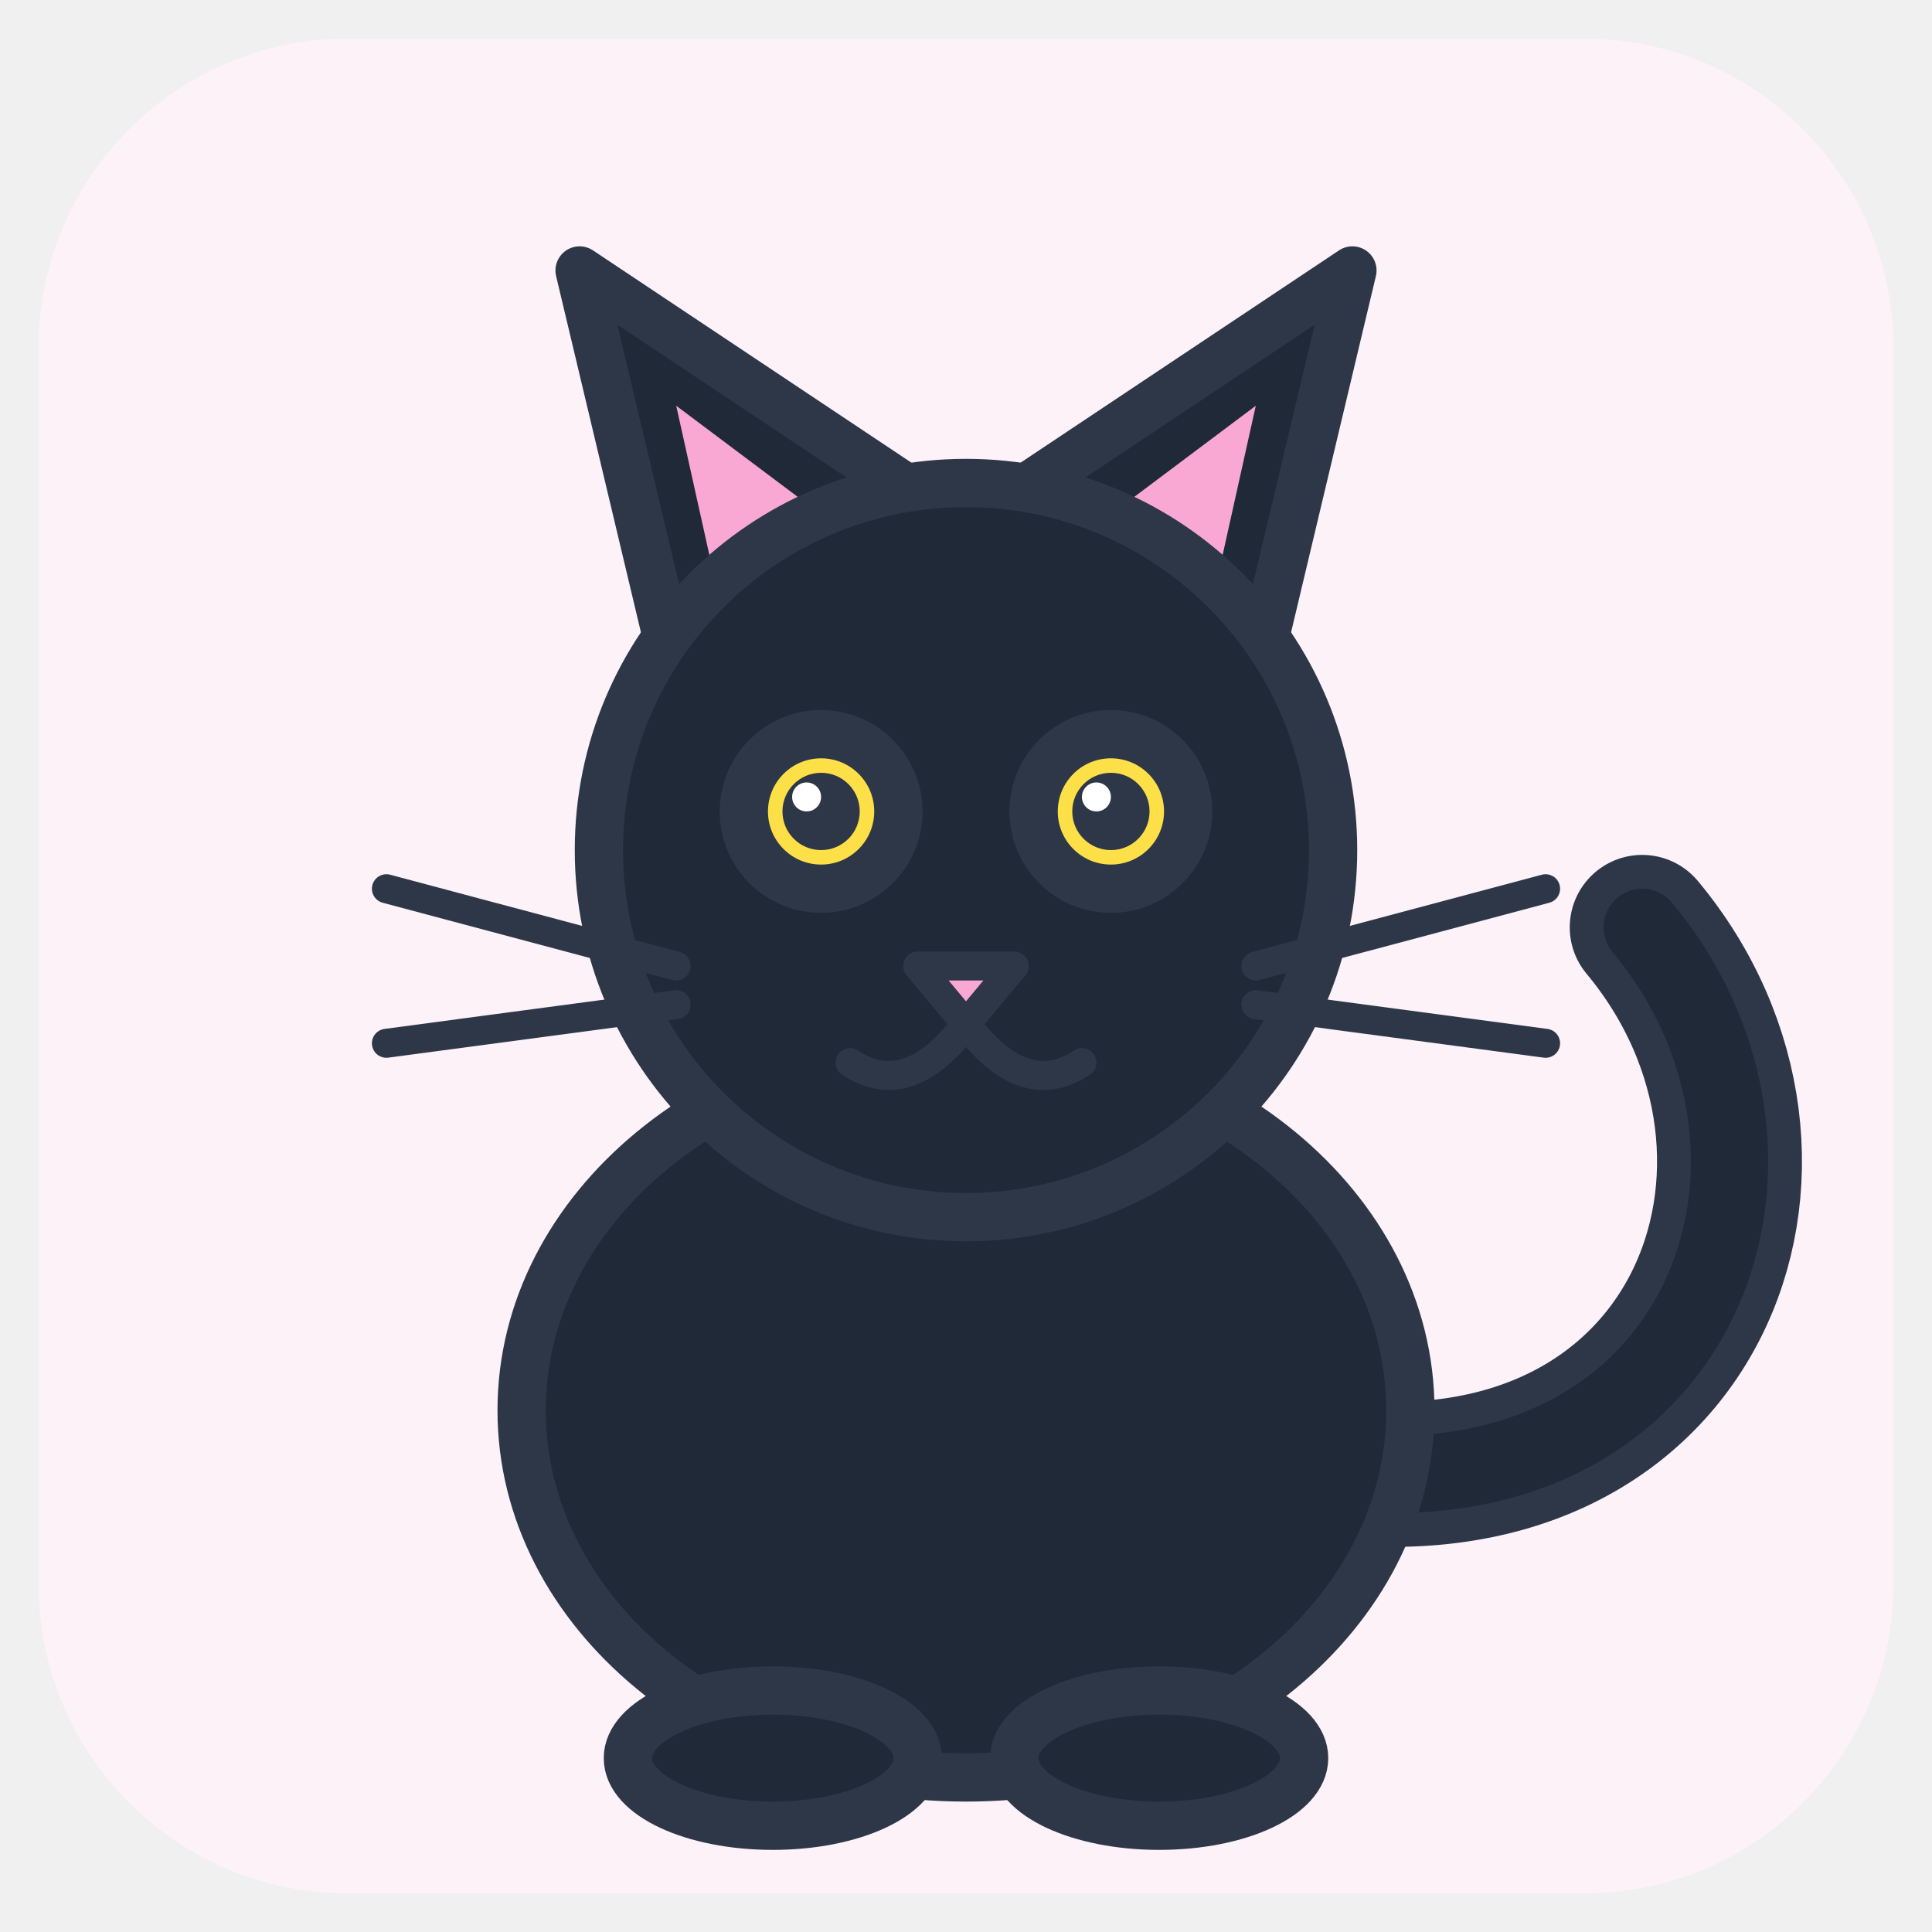
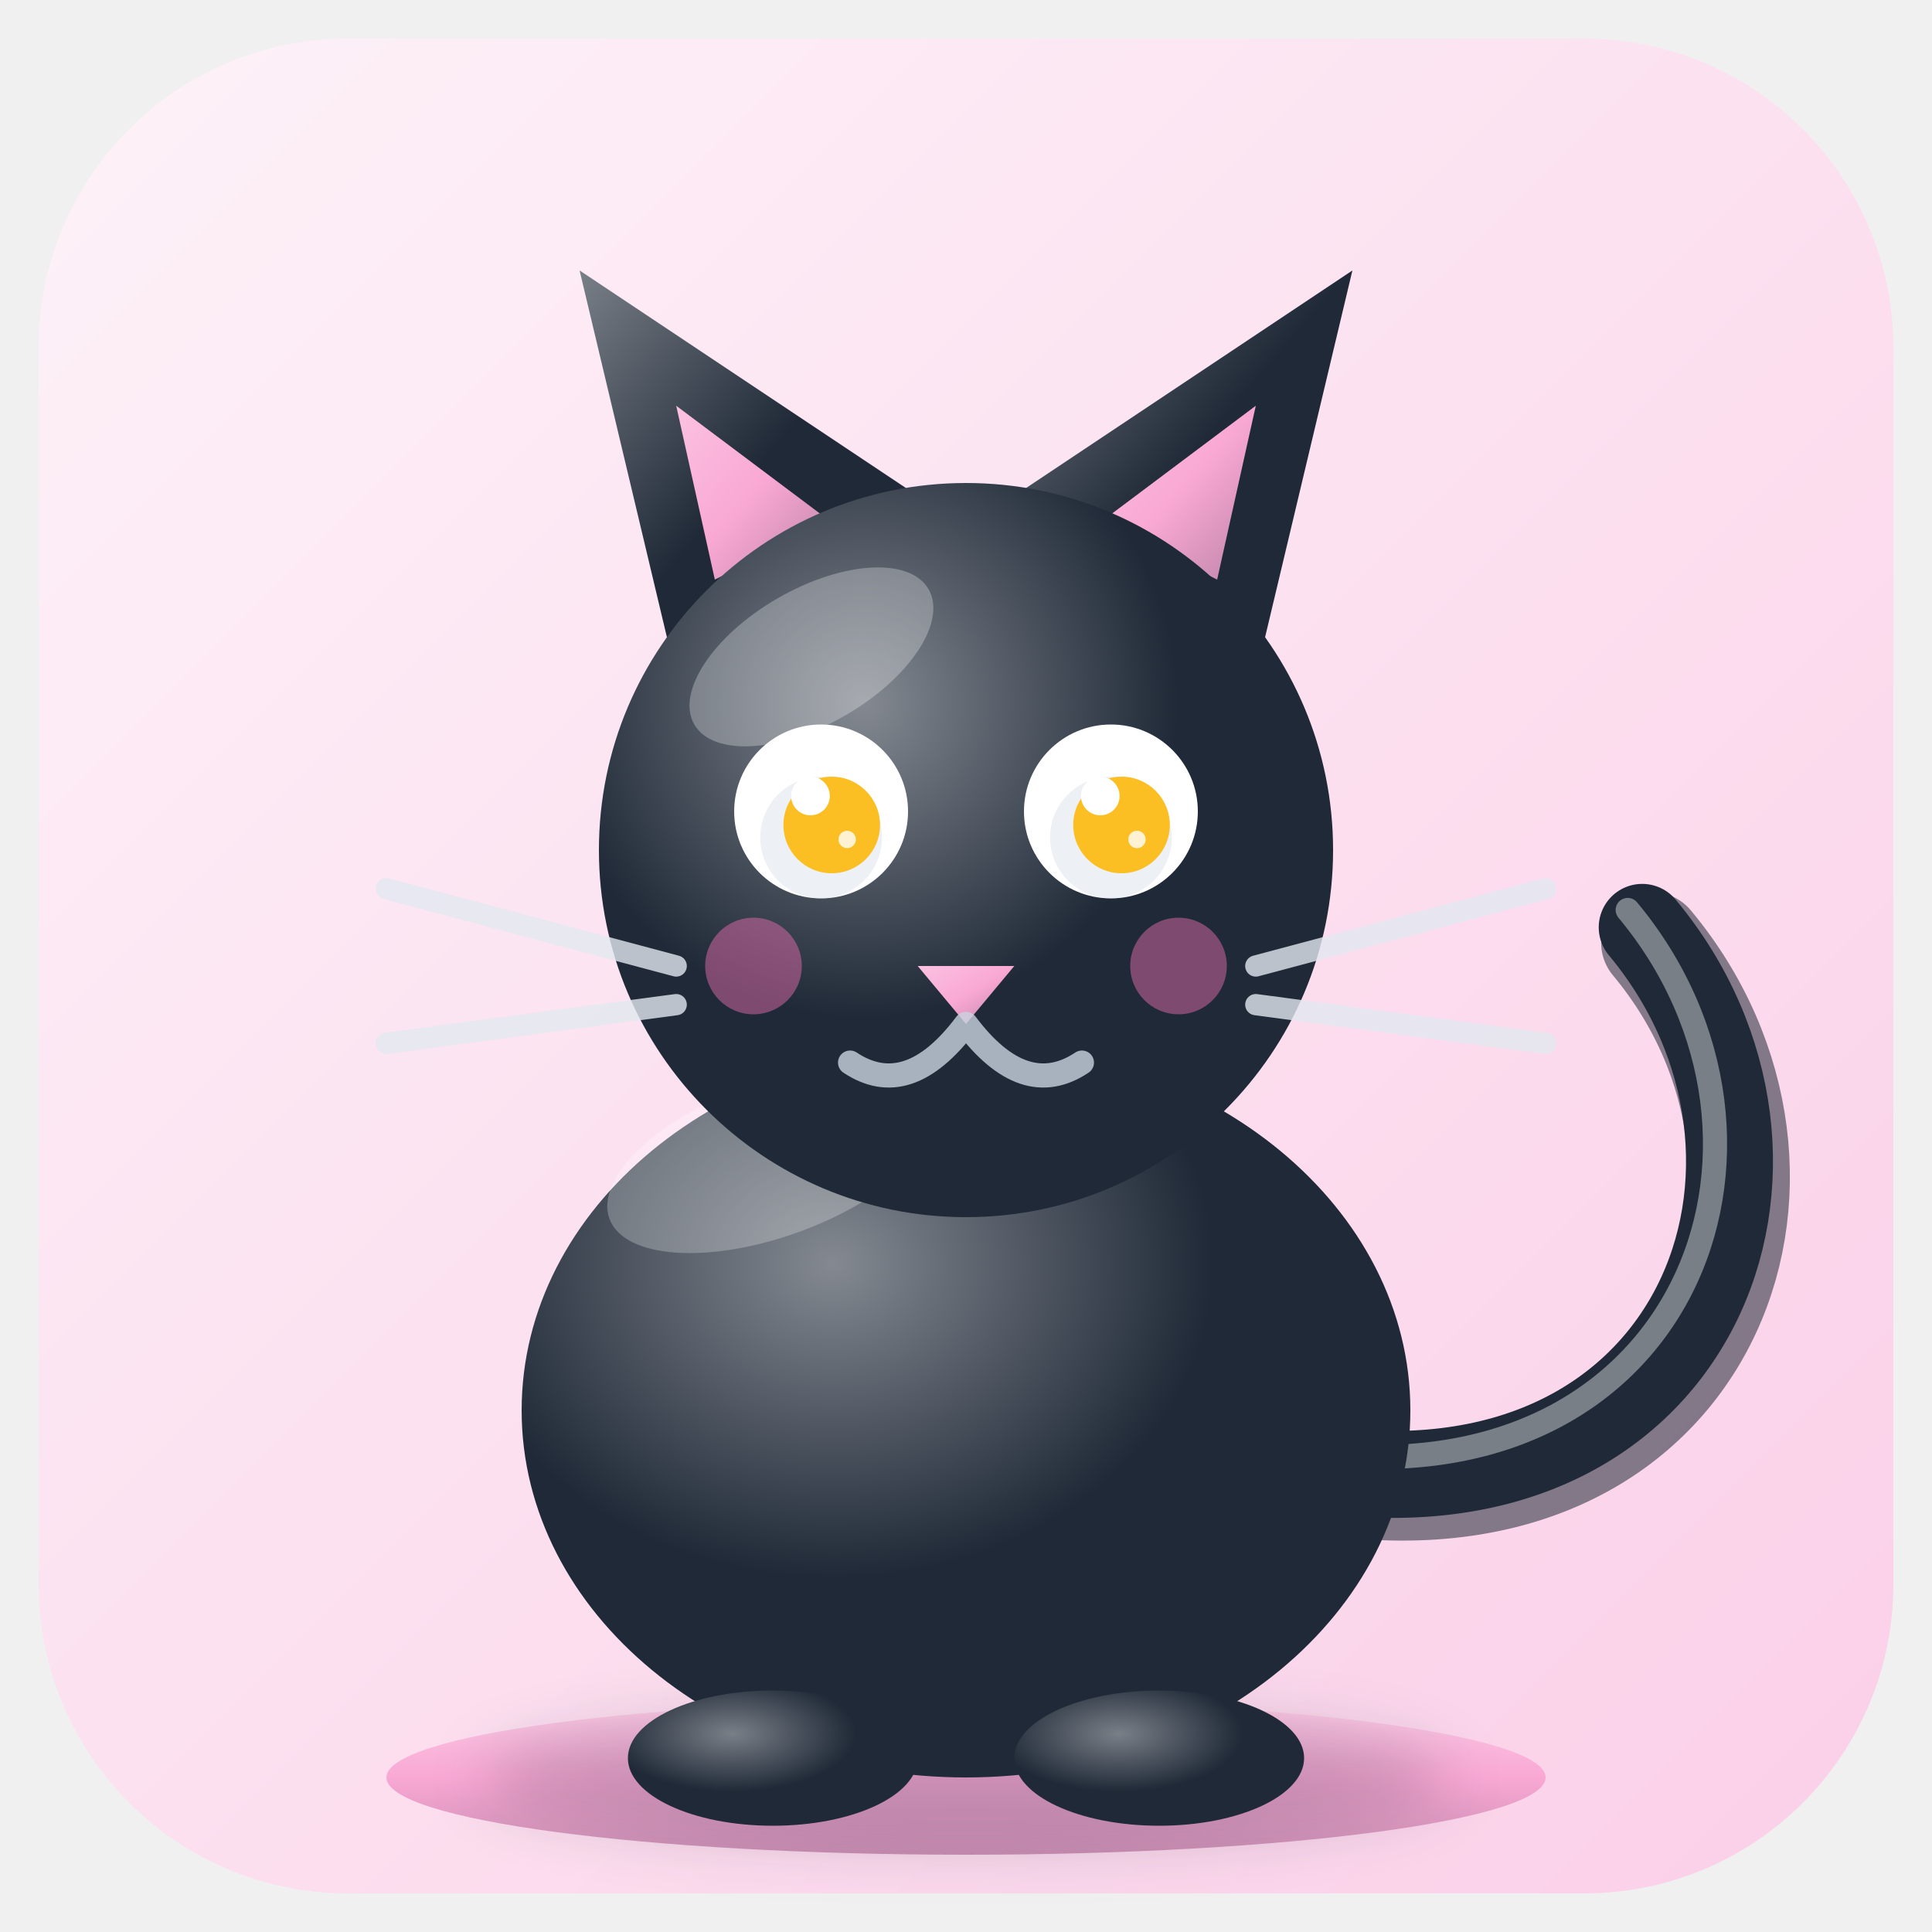
<svg xmlns="http://www.w3.org/2000/svg" viewBox="0 0 200 200" role="img" aria-label="שחור">
-   <rect x="4" y="4" width="192" height="192" rx="32" fill="#FDF2F8" />
-   <g stroke="#2D3748" stroke-width="5" stroke-linejoin="round" stroke-linecap="round">
-     <path d="M136 152 C176 158 190 120 170 96" fill="none" stroke-width="15" />
-     <path d="M136 152 C176 158 190 120 170 96" fill="none" stroke="#1F2937" stroke-width="8" />
-     <ellipse cx="100" cy="146" rx="46" ry="38" fill="#1F2937" />
-     <ellipse cx="80" cy="182" rx="15" ry="7" fill="#1F2937" />
-     <ellipse cx="120" cy="182" rx="15" ry="7" fill="#1F2937" />
-     <path d="M70 70 L60 28 L96 52 Z" fill="#1F2937" />
-     <path d="M130 70 L140 28 L104 52 Z" fill="#1F2937" />
-     <path d="M74 60 L70 42 L86 54 Z" fill="#F9A8D4" stroke="none" />
-     <path d="M126 60 L130 42 L114 54 Z" fill="#F9A8D4" stroke="none" />
-     <circle cx="100" cy="88" r="38" fill="#1F2937" />
-     <circle cx="85" cy="84" r="8" fill="#FDE047" />
-     <circle cx="85" cy="84" r="4" fill="#2D3748" stroke="none" />
-     <circle cx="83.5" cy="82.5" r="1.5" fill="#fff" stroke="none" />
-     <circle cx="115" cy="84" r="8" fill="#FDE047" />
-     <circle cx="115" cy="84" r="4" fill="#2D3748" stroke="none" />
-     <circle cx="113.5" cy="82.5" r="1.5" fill="#fff" stroke="none" />
-     <path d="M95 100 L105 100 L100 106 Z" fill="#F9A8D4" stroke-width="3" />
-     <path d="M100 106 Q94 114 88 110 M100 106 Q106 114 112 110" fill="none" stroke-width="3" />
-     <path d="M40 92 L70 100 M40 108 L70 104 M160 92 L130 100 M160 108 L130 104" stroke-width="3" />
-   </g>
+   <defs>
+     <linearGradient id="black-white-word-g0" x1="0" y1="0" x2="1" y2="1">
+       <stop offset="0" stop-color="#FDF2F8" />
+       <stop offset="1" stop-color="#FBCFE8" />
+     </linearGradient>
+     <linearGradient id="black-white-word-g1" x1="0" y1="0" x2="0" y2="1">
+       <stop offset="0" stop-color="#fbcbe5" />
+       <stop offset=".5" stop-color="#F9A8D4" />
+       <stop offset="1" stop-color="#cd8fb5" />
+     </linearGradient>
+     <radialGradient id="black-white-word-g2" cx="0.35" cy="0.3" r="0.78">
+       <stop offset="0" stop-color="#848991" />
+       <stop offset=".55" stop-color="#1F2937" />
+       <stop offset="1" stop-color="#1f2937" />
+     </radialGradient>
+     <radialGradient id="black-white-word-g3" cx="0.36" cy="0.32" r="0.78">
+       <stop offset="0" stop-color="#797f87" />
+       <stop offset=".55" stop-color="#1F2937" />
+       <stop offset="1" stop-color="#1f2937" />
+     </radialGradient>
+     <linearGradient id="black-white-word-g4" x1="0" y1="0" x2="1" y2="1">
+       <stop offset="0" stop-color="#797f87" />
+       <stop offset=".5" stop-color="#1F2937" />
+       <stop offset="1" stop-color="#1f2937" />
+     </linearGradient>
+     <linearGradient id="black-white-word-g5" x1="0" y1="0" x2="1" y2="1">
+       <stop offset="0" stop-color="#fbc2e1" />
+       <stop offset=".5" stop-color="#F9A8D4" />
+       <stop offset="1" stop-color="#bc84a8" />
+     </linearGradient>
+     <radialGradient id="black-white-word-g6" cx="0.36" cy="0.3" r="0.78">
+       <stop offset="0" stop-color="#848991" />
+       <stop offset=".55" stop-color="#1F2937" />
+       <stop offset="1" stop-color="#1f2937" />
+     </radialGradient>
+     <filter id="black-white-word-blur" x="-30%" y="-60%" width="160%" height="220%">
+       <feGaussianBlur stdDeviation="3" />
+     </filter>
+   </defs>
+   <rect x="4" y="4" width="192" height="192" rx="32" fill="url(#black-white-word-g0)" />
+   <ellipse cx="100" cy="184" rx="60" ry="8" fill="url(#black-white-word-g1)" />
+   <ellipse cx="100" cy="184" rx="50" ry="7" fill="#1E293B" opacity="0.2" filter="url(#black-white-word-blur)" />
+   <path d="M136 152 C176 158 190 120 170 96" fill="none" stroke="#1f2937" stroke-width="10.5" stroke-linecap="round" stroke-linejoin="round" opacity=".55" transform="translate(1 1.6)" />
+   <path d="M136 152 C176 158 190 120 170 96" fill="none" stroke="#1F2937" stroke-width="9" stroke-linecap="round" stroke-linejoin="round" />
+   <path d="M136 152 C176 158 190 120 170 96" fill="none" stroke="#fff" stroke-width="2.5" stroke-linecap="round" stroke-linejoin="round" opacity="0.4" transform="translate(-1.5 -1.8)" />
+   <ellipse cx="100" cy="146" rx="46" ry="38" fill="url(#black-white-word-g2)" />
+   <ellipse cx="80" cy="120" rx="18" ry="8" fill="#fff" opacity="0.25" transform="rotate(-20 80 120)" />
+   <ellipse cx="80" cy="182" rx="15" ry="7" fill="url(#black-white-word-g3)" />
+   <ellipse cx="120" cy="182" rx="15" ry="7" fill="url(#black-white-word-g3)" />
+   <path d="M70 70 L60 28 L96 52 Z" fill="url(#black-white-word-g4)" />
+   <path d="M74 60 L70 42 L86 54 Z" fill="url(#black-white-word-g5)" />
+   <path d="M130 70 L140 28 L104 52 Z" fill="url(#black-white-word-g4)" />
+   <path d="M126 60 L130 42 L114 54 Z" fill="url(#black-white-word-g5)" />
+   <circle cx="100" cy="88" r="38" fill="url(#black-white-word-g6)" />
+   <ellipse cx="84" cy="68" rx="14" ry="7" fill="#fff" opacity="0.28" transform="rotate(-30 84 68)" />
+   <circle cx="85" cy="84" r="9" fill="#fff" />
+   <circle cx="85" cy="86.7" r="6.3" fill="#CBD5E1" opacity=".35" />
+   <circle cx="86.1" cy="85.4" r="5" fill="#FBBF24" />
+   <circle cx="83.9" cy="82.4" r="2" fill="#fff" />
+   <circle cx="87.7" cy="86.9" r="0.9" fill="#fff" opacity=".8" />
+   <circle cx="115" cy="84" r="9" fill="#fff" />
+   <circle cx="115" cy="86.7" r="6.3" fill="#CBD5E1" opacity=".35" />
+   <circle cx="116.1" cy="85.4" r="5" fill="#FBBF24" />
+   <circle cx="113.9" cy="82.4" r="2" fill="#fff" />
+   <circle cx="117.7" cy="86.9" r="0.9" fill="#fff" opacity=".8" />
+   <path d="M95 100 L105 100 L100 106 Z" fill="url(#black-white-word-g5)" />
+   <path d="M100 106 Q94 114 88 110 M100 106 Q106 114 112 110" fill="none" stroke="#CBD5E1" stroke-width="2.5" stroke-linecap="round" stroke-linejoin="round" opacity="0.8" />
+   <path d="M40 92 L70 100 M40 108 L70 104 M160 92 L130 100 M160 108 L130 104" fill="none" stroke="#E2E8F0" stroke-width="2.2" stroke-linecap="round" stroke-linejoin="round" opacity="0.8" />
+   <circle cx="78" cy="100" r="5" fill="#F472B6" opacity=".45" />
+   <circle cx="122" cy="100" r="5" fill="#F472B6" opacity=".45" />
</svg>
